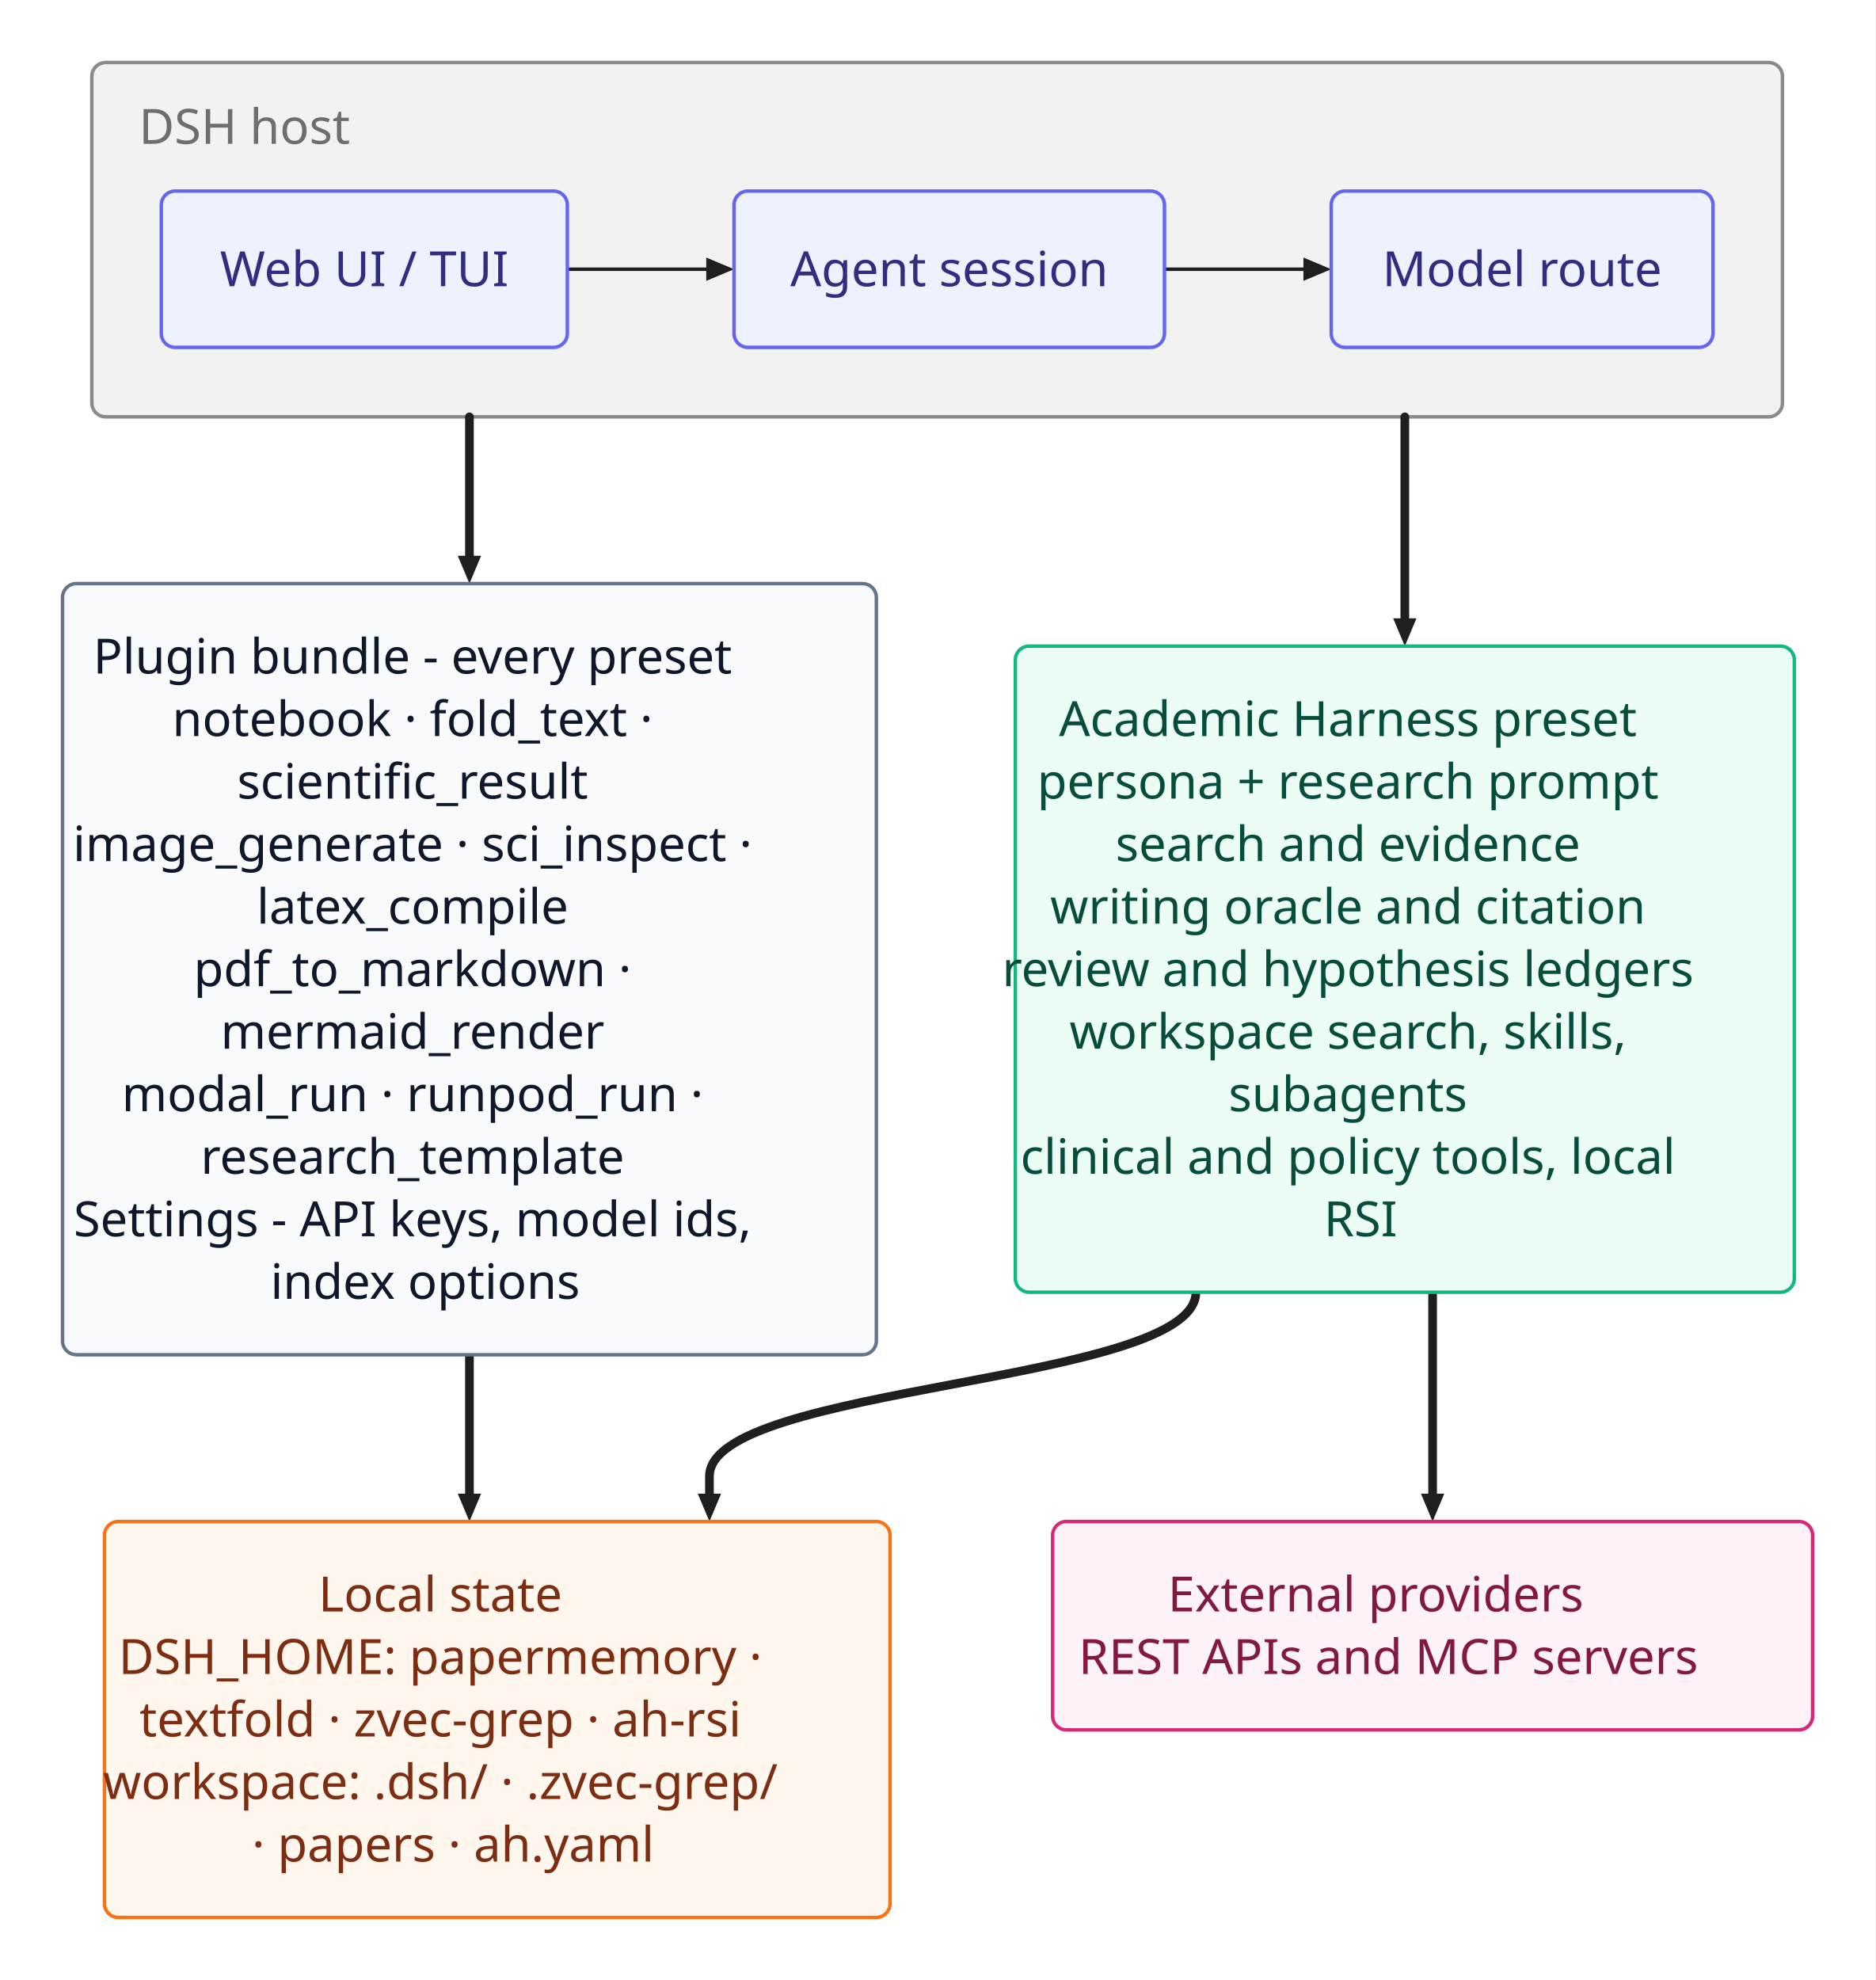
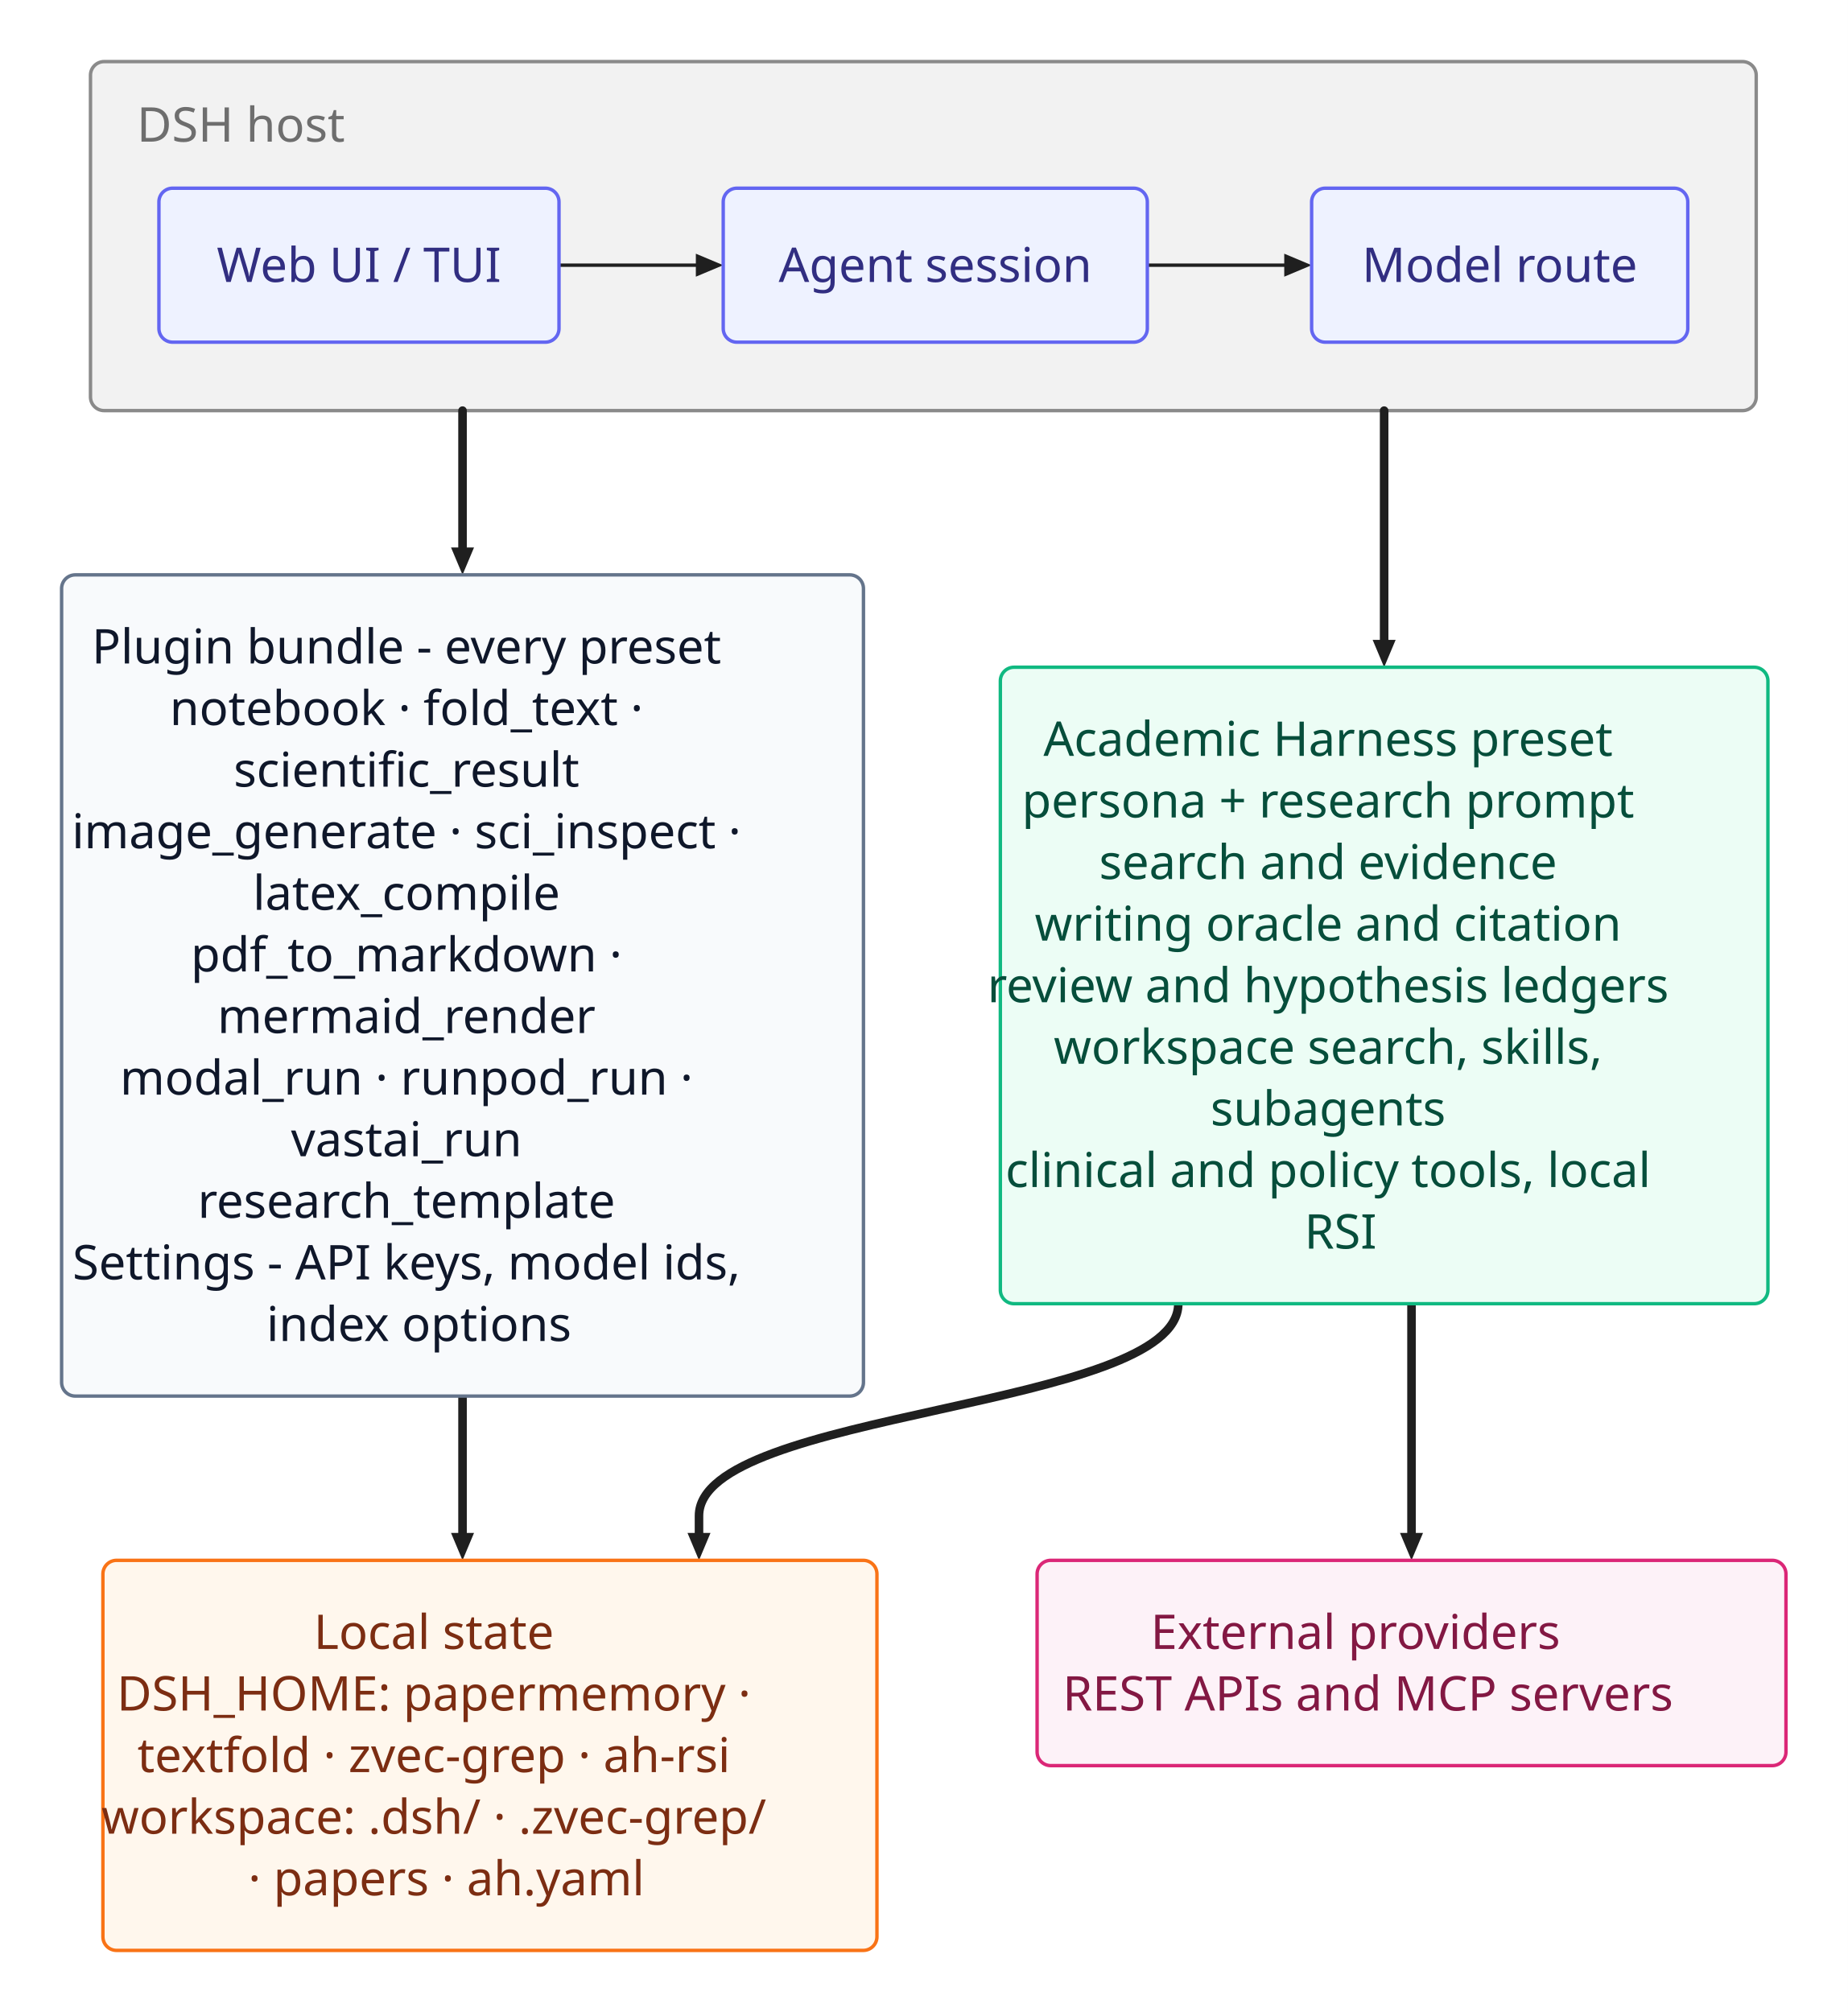
- <svg xmlns="http://www.w3.org/2000/svg" class="pele pele-flowchart" viewBox="0 0 540 570" width="540" height="570" style="max-width:100%;height:auto;--_bg:#fff;--_fg:#1f1f1f;--_m:#6e6e6e;--_l:#1f1f1f;--_s:#f3f3f3;--_a:#e6e6e6;--_b:#8a8a8a;--_c:#5b7bd5;color:#1f1f1f;--_r:4px;--_fm:monospace;font:14px sans-serif;letter-spacing:normal;word-spacing:normal;text-transform:none;direction:ltr;font-family:sans-serif" fill="#1f1f1f" role="graphics-document document" aria-roledescription="flowchart">
+ <svg xmlns="http://www.w3.org/2000/svg" class="pele pele-flowchart" viewBox="0 0 540 588" width="540" height="588" style="max-width:100%;height:auto;--_bg:#fff;--_fg:#1f1f1f;--_m:#6e6e6e;--_l:#1f1f1f;--_s:#f3f3f3;--_a:#e6e6e6;--_b:#8a8a8a;--_c:#5b7bd5;color:#1f1f1f;--_r:4px;--_fm:monospace;font:14px sans-serif;letter-spacing:normal;word-spacing:normal;text-transform:none;direction:ltr;font-family:sans-serif" fill="#1f1f1f" role="graphics-document document" aria-roledescription="flowchart">
  <rect width="100%" height="100%" fill="#ffffff" />
  <g class="pele-clusters">
    <g class="pele-cluster" data-id="host">
      <rect x="26.44" y="18" width="486.76" height="102" fill="#e6e6e6" fill-opacity="0.5" stroke="#8a8a8a" style="rx:4px" />
      <text class="pele-cluster-label" fill="#6e6e6e" x="70.39" y="41.4" text-anchor="middle">DSH host</text>
    </g>
  </g>
  <g class="pele-edges" fill="none" stroke="#1f1f1f" stroke-linecap="round">
    <g class="pele-edge" data-id="L_ui_agent_0">
      <path d="M163.34,77.5L204.34,77.5" />
      <path class="pele-marker" d="M211.34,77.5L203.34,80.86L203.34,74.14Z" fill="#1f1f1f" stroke="none" />
    </g>
    <g class="pele-edge" data-id="L_agent_model_0">
      <path d="M335.28,77.5L376.28,77.5" />
      <path class="pele-marker" d="M383.28,77.5L375.28,80.86L375.28,74.14Z" fill="#1f1f1f" stroke="none" />
    </g>
    <g class="pele-edge" data-id="L_host_bundle_0">
      <path d="M135.16,120L135.16,161" stroke-width="2.5" />
      <path class="pele-marker" d="M135.16,168L131.8,160L138.52,160Z" fill="#1f1f1f" stroke="none" />
    </g>
    <g class="pele-edge" data-id="L_host_preset_0">
-       <path d="M404.47,120L404.47,179" stroke-width="2.5" />
-       <path class="pele-marker" d="M404.47,186L401.11,178L407.83,178Z" fill="#1f1f1f" stroke="none" />
+       <path d="M404.47,120L404.47,188" stroke-width="2.5" />
+       <path class="pele-marker" d="M404.47,195L401.11,187L407.83,187Z" fill="#1f1f1f" stroke="none" />
    </g>
    <g class="pele-edge" data-id="L_bundle_state_0">
-       <path d="M135.16,390L135.16,431" stroke-width="2.5" />
-       <path class="pele-marker" d="M135.16,438L131.8,430L138.52,430Z" fill="#1f1f1f" stroke="none" />
+       <path d="M135.16,408L135.16,449" stroke-width="2.5" />
+       <path class="pele-marker" d="M135.16,456L131.8,448L138.52,448Z" fill="#1f1f1f" stroke="none" />
    </g>
    <g class="pele-edge" data-id="L_preset_providers_0">
-       <path d="M412.47,372L412.47,431" stroke-width="2.5" />
-       <path class="pele-marker" d="M412.47,438L409.11,430L415.83,430Z" fill="#1f1f1f" stroke="none" />
+       <path d="M412.47,381L412.47,449" stroke-width="2.5" />
+       <path class="pele-marker" d="M412.47,456L409.11,448L415.83,448Z" fill="#1f1f1f" stroke="none" />
    </g>
    <g class="pele-edge" data-id="L_preset_state_0">
-       <path d="M344.32,372C344.32,398.5 204.26,398.5 204.26,425L204.26,431" stroke-width="2.5" />
-       <path class="pele-marker" d="M204.26,438L200.9,430L207.62,430Z" fill="#1f1f1f" stroke="none" />
+       <path d="M344.32,381C344.32,412 204.26,412 204.26,443L204.26,449" stroke-width="2.5" />
+       <path class="pele-marker" d="M204.26,456L200.9,448L207.62,448Z" fill="#1f1f1f" stroke="none" />
    </g>
  </g>
  <g class="pele-nodes">
    <g class="pele-node pele-shape-rect host" data-id="ui" transform="translate(104.89,77.5)">
      <rect x="-58.45" y="-22.5" width="116.91" height="45" fill="#f3f3f3" stroke="#8a8a8a" style="rx:4px;fill:#eef2ff;stroke:#6366f1;" />
      <text class="pele-label" style="fill:#312e81;" x="0" y="4.9" text-anchor="middle">Web UI / TUI</text>
    </g>
    <g class="pele-node pele-shape-rect host" data-id="agent" transform="translate(273.31,77.5)">
      <rect x="-61.97" y="-22.5" width="123.93" height="45" fill="#f3f3f3" stroke="#8a8a8a" style="rx:4px;fill:#eef2ff;stroke:#6366f1;" />
      <text class="pele-label" style="fill:#312e81;" x="0" y="4.9" text-anchor="middle">Agent session</text>
    </g>
    <g class="pele-node pele-shape-rect host" data-id="model" transform="translate(438.24,77.5)">
      <rect x="-54.96" y="-22.5" width="109.92" height="45" fill="#f3f3f3" stroke="#8a8a8a" style="rx:4px;fill:#eef2ff;stroke:#6366f1;" />
      <text class="pele-label" style="fill:#312e81;" x="0" y="4.9" text-anchor="middle">Model route</text>
    </g>
-     <g class="pele-node pele-shape-rect bundle" data-id="bundle" transform="translate(135.16,279)">
-       <rect x="-117.16" y="-111" width="234.32" height="222" fill="#f3f3f3" stroke="#8a8a8a" style="rx:4px;fill:#f8fafc;stroke:#64748b;" />
+     <g class="pele-node pele-shape-rect bundle" data-id="bundle" transform="translate(135.16,288)">
+       <rect x="-117.16" y="-120" width="234.32" height="240" fill="#f3f3f3" stroke="#8a8a8a" style="rx:4px;fill:#f8fafc;stroke:#64748b;" />
      <text class="pele-label" style="fill:#0f172a;" text-anchor="middle" xml:space="preserve">
-         <tspan x="0" y="-85.1">Plugin bundle - every preset</tspan>
-         <tspan x="0" y="-67.1">notebook · fold_text ·</tspan>
-         <tspan x="0" y="-49.1">scientific_result</tspan>
-         <tspan x="0" y="-31.1">image_generate · sci_inspect ·</tspan>
-         <tspan x="0" y="-13.1">latex_compile</tspan>
-         <tspan x="0" y="4.9">pdf_to_markdown ·</tspan>
-         <tspan x="0" y="22.9">mermaid_render</tspan>
-         <tspan x="0" y="40.9">modal_run · runpod_run ·</tspan>
-         <tspan x="0" y="58.9">research_template</tspan>
-         <tspan x="0" y="76.9">Settings - API keys, model ids,</tspan>
-         <tspan x="0" y="94.9">index options</tspan>
+         <tspan x="0" y="-94.1">Plugin bundle - every preset</tspan>
+         <tspan x="0" y="-76.1">notebook · fold_text ·</tspan>
+         <tspan x="0" y="-58.1">scientific_result</tspan>
+         <tspan x="0" y="-40.1">image_generate · sci_inspect ·</tspan>
+         <tspan x="0" y="-22.1">latex_compile</tspan>
+         <tspan x="0" y="-4.1">pdf_to_markdown ·</tspan>
+         <tspan x="0" y="13.9">mermaid_render</tspan>
+         <tspan x="0" y="31.9">modal_run · runpod_run ·</tspan>
+         <tspan x="0" y="49.9">vastai_run</tspan>
+         <tspan x="0" y="67.9">research_template</tspan>
+         <tspan x="0" y="85.9">Settings - API keys, model ids,</tspan>
+         <tspan x="0" y="103.9">index options</tspan>
      </text>
    </g>
-     <g class="pele-node pele-shape-rect preset" data-id="preset" transform="translate(404.47,279)">
+     <g class="pele-node pele-shape-rect preset" data-id="preset" transform="translate(404.47,288)">
      <rect x="-112.15" y="-93" width="224.3" height="186" fill="#f3f3f3" stroke="#8a8a8a" style="rx:4px;fill:#ecfdf5;stroke:#10b981;" />
      <text class="pele-label" style="fill:#064e3b;" text-anchor="middle" xml:space="preserve">
        <tspan x="0" y="-67.1">Academic Harness preset</tspan>
        <tspan x="0" y="-49.1">persona + research prompt</tspan>
        <tspan x="0" y="-31.1">search and evidence</tspan>
        <tspan x="0" y="-13.1">writing oracle and citation</tspan>
        <tspan x="0" y="4.9">review and hypothesis ledgers</tspan>
        <tspan x="0" y="22.9">workspace search, skills,</tspan>
        <tspan x="0" y="40.9">subagents</tspan>
        <tspan x="0" y="58.9">clinical and policy tools, local</tspan>
        <tspan x="0" y="76.9">RSI</tspan>
      </text>
    </g>
-     <g class="pele-node pele-shape-rect external" data-id="providers" transform="translate(412.47,468)">
+     <g class="pele-node pele-shape-rect external" data-id="providers" transform="translate(412.47,486)">
      <rect x="-109.41" y="-30" width="218.83" height="60" fill="#f3f3f3" stroke="#8a8a8a" style="rx:4px;fill:#fdf2f8;stroke:#db2777;" />
      <text class="pele-label" style="fill:#831843;" text-anchor="middle" xml:space="preserve">
        <tspan x="0" y="-4.1">External providers</tspan>
        <tspan x="0" y="13.9">REST APIs and MCP servers</tspan>
      </text>
    </g>
-     <g class="pele-node pele-shape-rect state" data-id="state" transform="translate(143.16,495)">
+     <g class="pele-node pele-shape-rect state" data-id="state" transform="translate(143.16,513)">
      <rect x="-113.09" y="-57" width="226.19" height="114" fill="#f3f3f3" stroke="#8a8a8a" style="rx:4px;fill:#fff7ed;stroke:#f97316;" />
      <text class="pele-label" style="fill:#7c2d12;" text-anchor="middle" xml:space="preserve">
        <tspan x="0" y="-31.1">Local state</tspan>
        <tspan x="0" y="-13.1">DSH_HOME: papermemory ·</tspan>
        <tspan x="0" y="4.9">textfold · zvec-grep · ah-rsi</tspan>
        <tspan x="0" y="22.9">workspace: .dsh/ · .zvec-grep/</tspan>
        <tspan x="0" y="40.9">· papers · ah.yaml</tspan>
      </text>
    </g>
  </g>
</svg>
